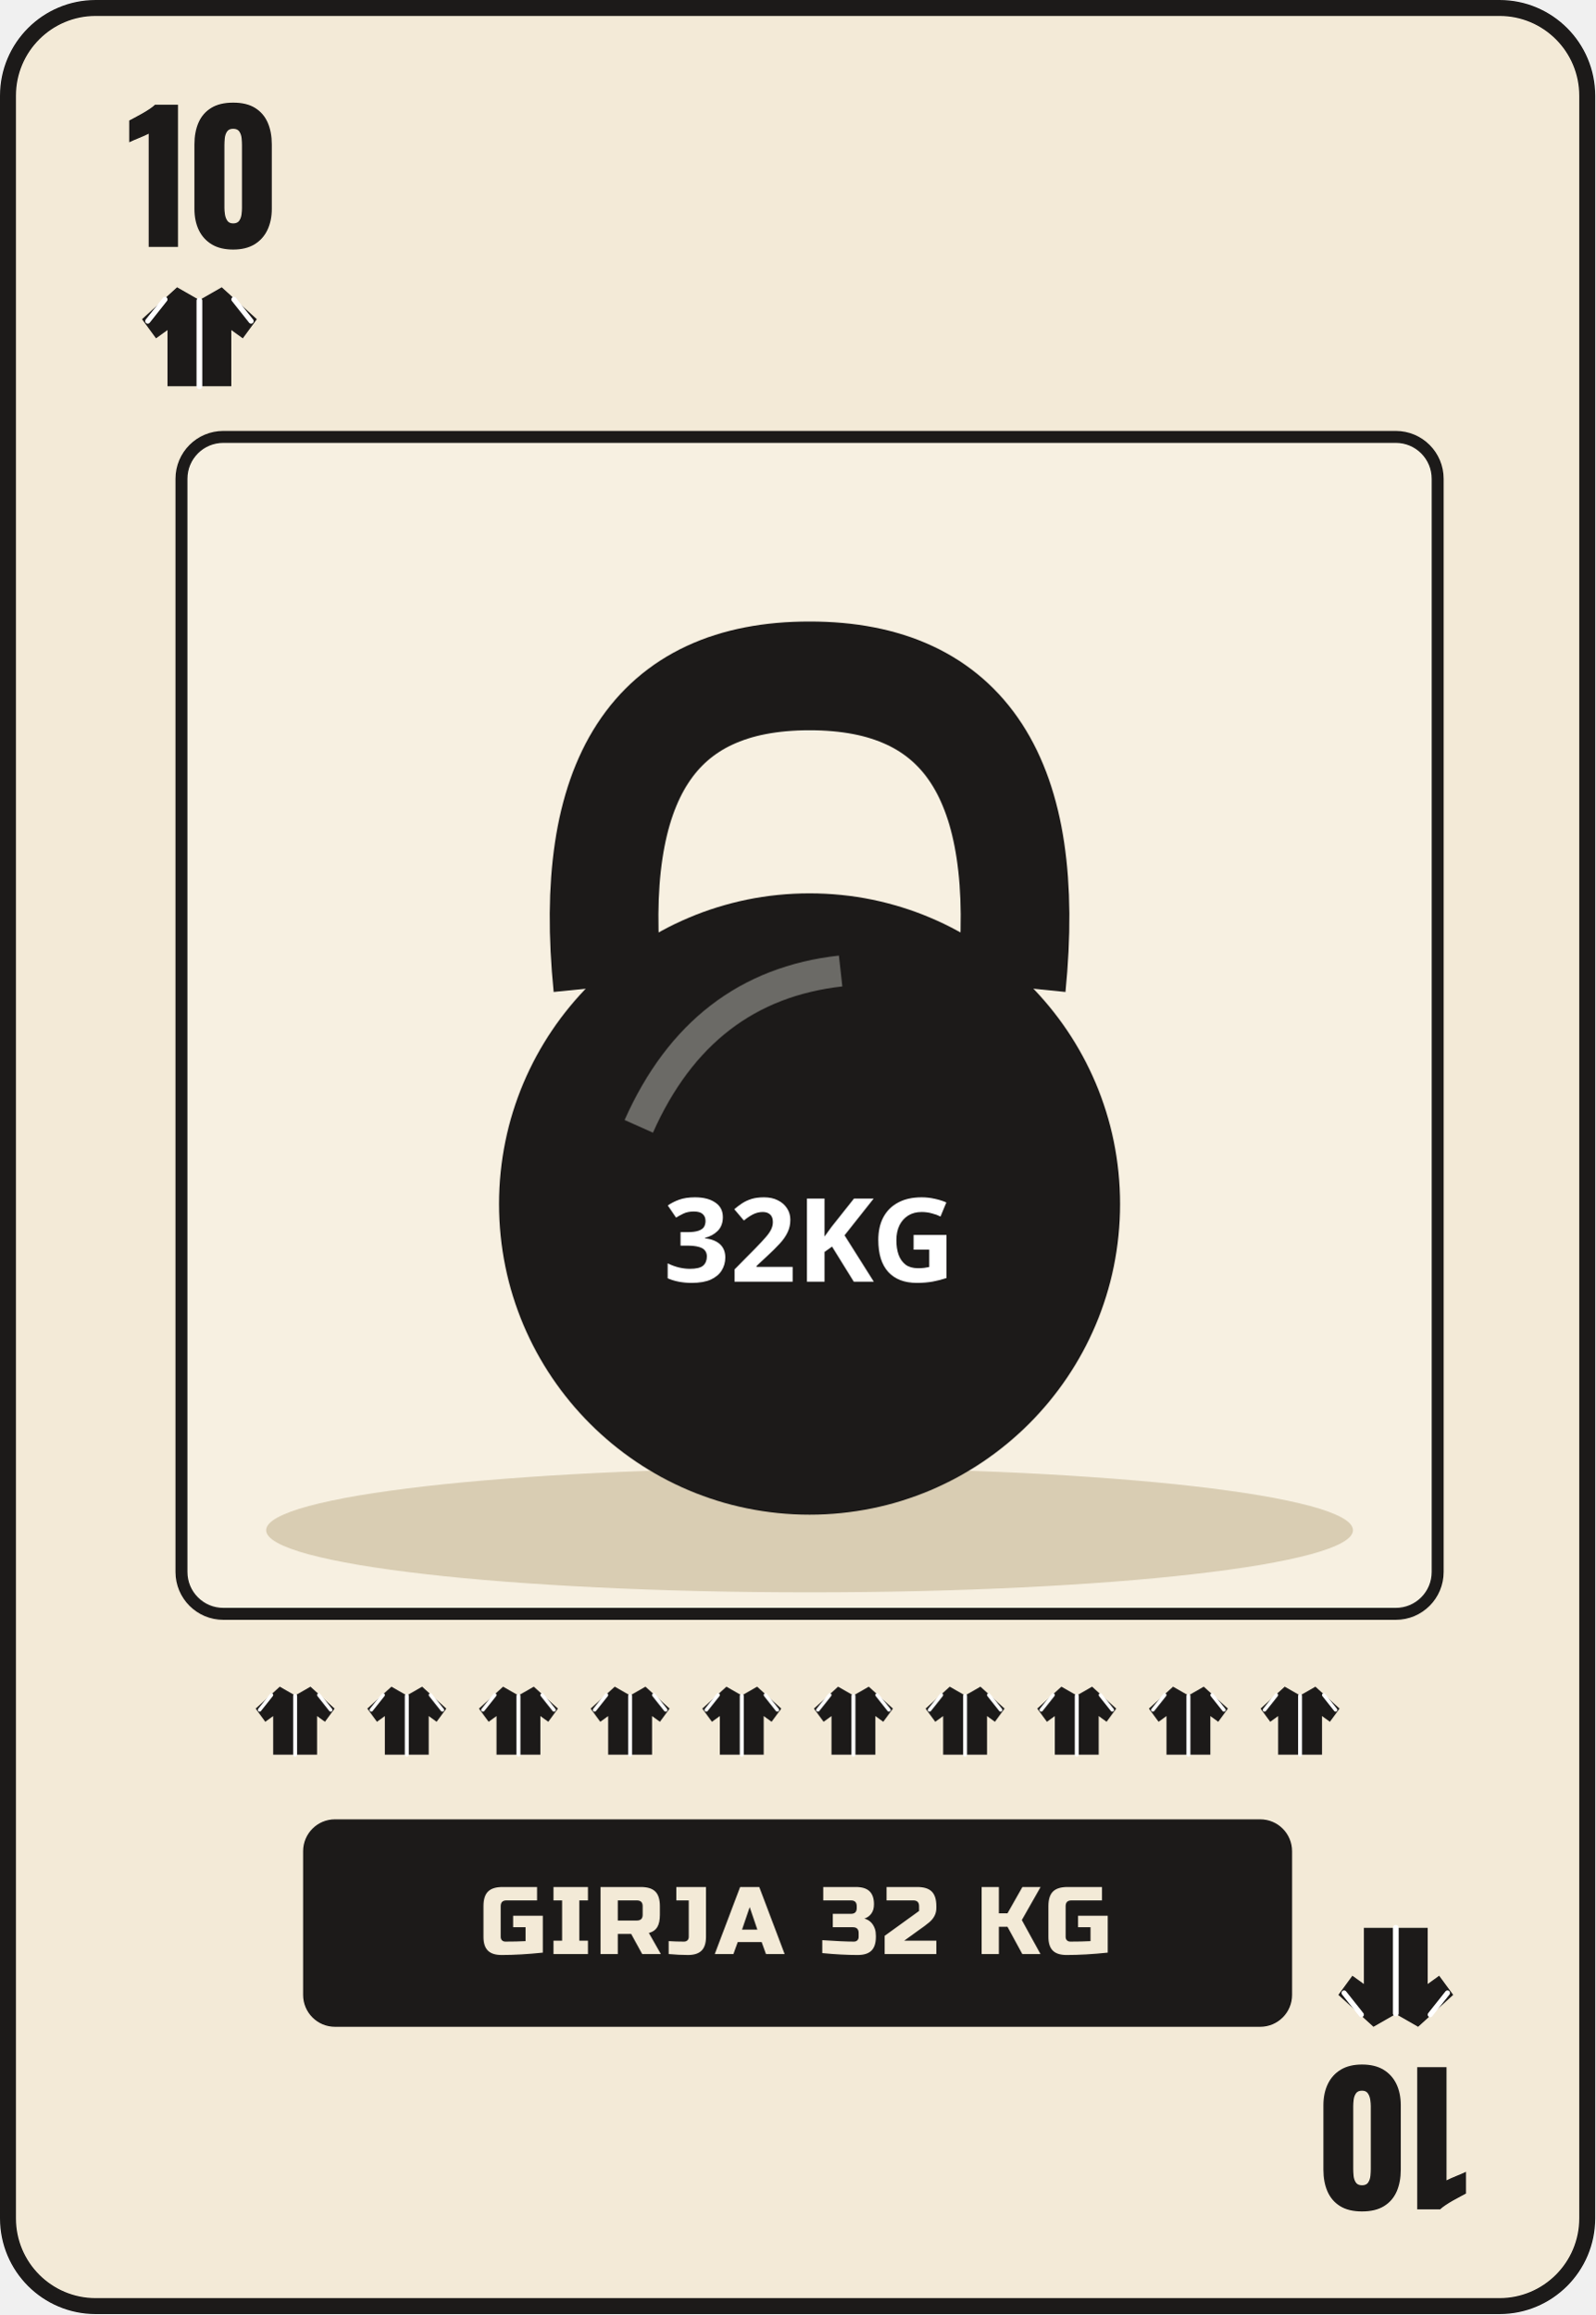
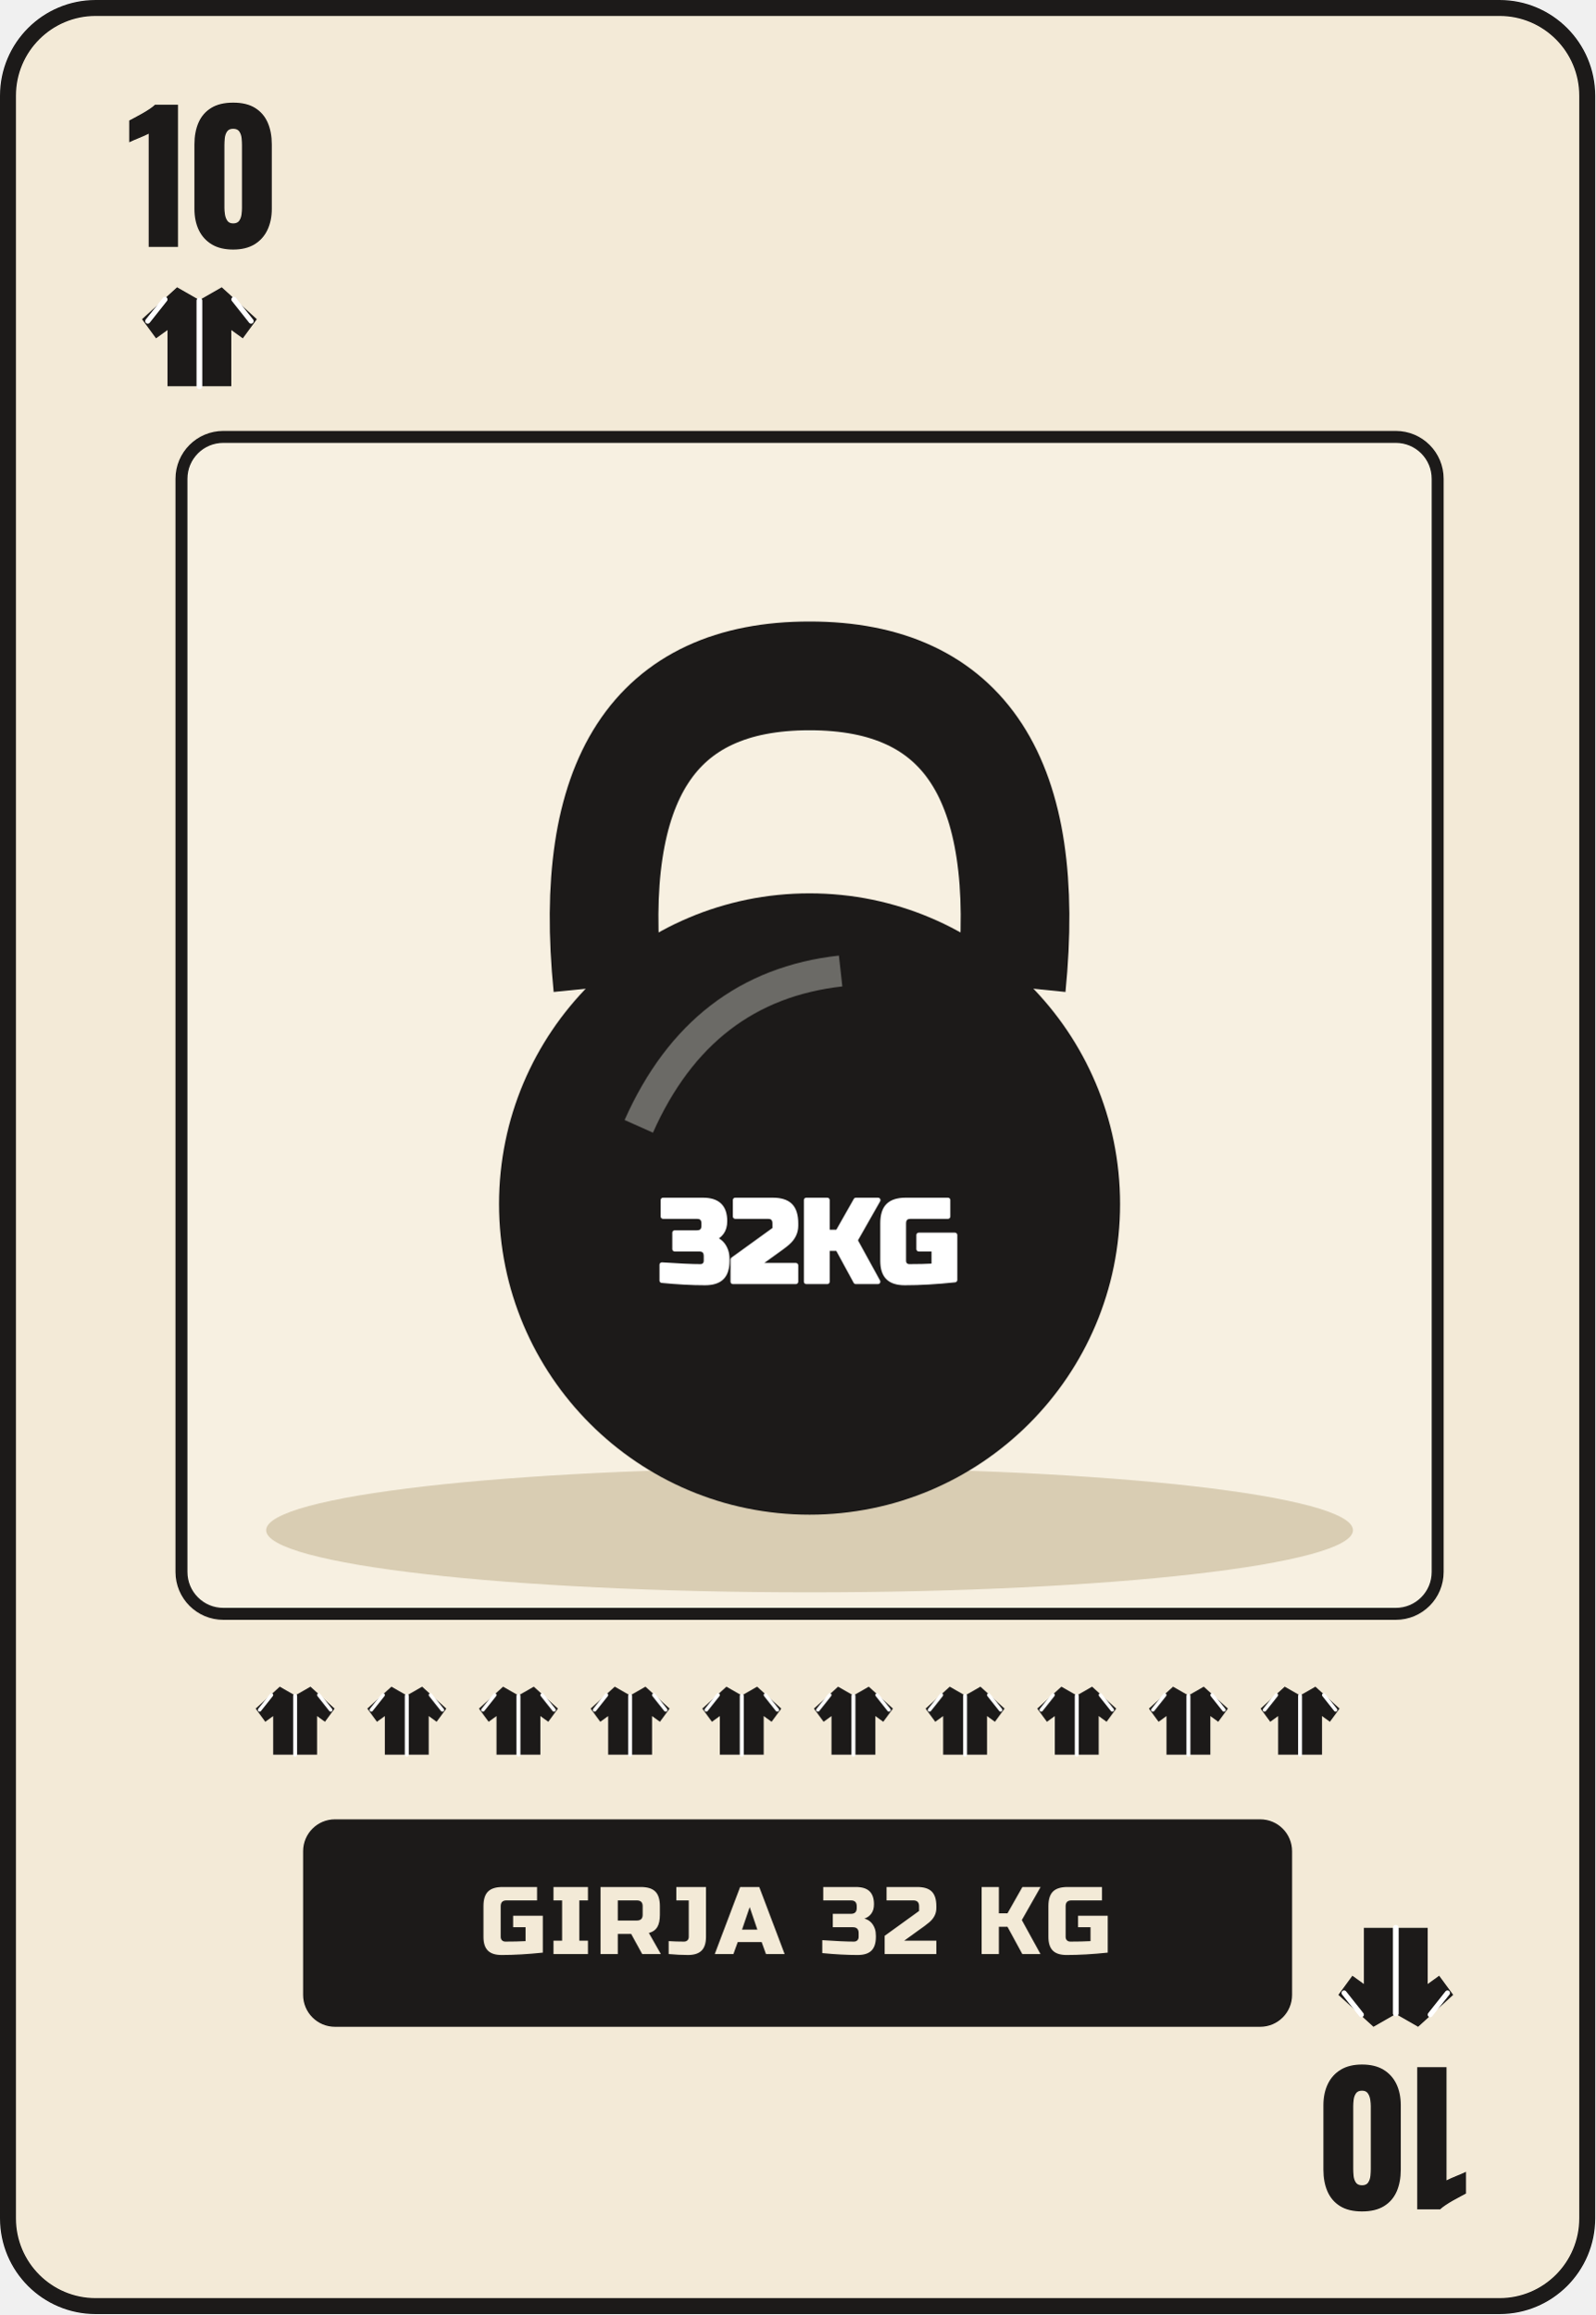
<svg xmlns="http://www.w3.org/2000/svg" viewBox="0 0 200 290" width="200" height="290" role="img" aria-label="Trainingspak 10: Girja 32 kg">
  <defs>
    <clipPath id="k">
      <rect x="2" y="2" width="196" height="286" rx="10" />
    </clipPath>
    <clipPath id="i">
      <rect x="23.5" y="55.5" width="156" height="146" rx="4.5" />
    </clipPath>
  </defs>
  <rect x="1" y="1" width="198" height="288" rx="11" fill="#F3EAD7" stroke="#1C1A19" stroke-width="2" />
  <g clip-path="url(#k)">
    <g>
      <path fill="#1C1A19" d="M18.641 30.944V16.754Q18.399 16.886 18.091 17.018Q17.783 17.15 17.442 17.293Q17.101 17.436 16.782 17.568Q16.463 17.7 16.199 17.832V15.104Q16.441 14.972 16.881 14.741Q17.321 14.51 17.827 14.224Q18.333 13.938 18.773 13.641Q19.213 13.344 19.433 13.124H22.315V30.944ZM29.235 31.274Q27.629 31.274 26.551 30.625Q25.473 29.976 24.923 28.832Q24.373 27.688 24.373 26.17V18.096Q24.373 16.534 24.89 15.357Q25.407 14.18 26.485 13.52Q27.563 12.86 29.235 12.86Q30.907 12.86 31.974 13.52Q33.041 14.18 33.558 15.357Q34.075 16.534 34.075 18.096V26.17Q34.075 27.666 33.525 28.821Q32.975 29.976 31.897 30.625Q30.819 31.274 29.235 31.274ZM29.235 27.996Q29.763 27.996 29.994 27.655Q30.225 27.314 30.28 26.863Q30.335 26.412 30.335 26.082V18.184Q30.335 17.81 30.291 17.337Q30.247 16.864 30.016 16.501Q29.785 16.138 29.235 16.138Q28.685 16.138 28.454 16.501Q28.223 16.864 28.179 17.337Q28.135 17.81 28.135 18.184V26.082Q28.135 26.412 28.201 26.863Q28.267 27.314 28.498 27.655Q28.729 27.996 29.235 27.996Z" />
      <svg x="17" y="34" width="16" height="16" viewBox="0 0 20 20">
        <path d="M6.5 2.5 L10 4.5 L13.5 2.5 L19 7.5 L16.8 10.5 L15 9.2 L15 18 L5 18 L5 9.2 L3.2 10.5 L1 7.5 Z" fill="#1C1A19" />
        <line x1="10" y1="4.6" x2="10" y2="18" stroke="#FFFFFF" stroke-width="0.9" stroke-linecap="round" />
        <line x1="15.4" y1="4.4" x2="18.1" y2="7.8" stroke="#FFFFFF" stroke-width="0.8" stroke-linecap="round" />
        <line x1="4.6" y1="4.4" x2="1.9" y2="7.8" stroke="#FFFFFF" stroke-width="0.8" stroke-linecap="round" />
      </svg>
    </g>
    <g transform="rotate(180 175 260) translate(150 230)">
      <path fill="#1C1A19" d="M18.641 30.944V16.754Q18.399 16.886 18.091 17.018Q17.783 17.15 17.442 17.293Q17.101 17.436 16.782 17.568Q16.463 17.7 16.199 17.832V15.104Q16.441 14.972 16.881 14.741Q17.321 14.51 17.827 14.224Q18.333 13.938 18.773 13.641Q19.213 13.344 19.433 13.124H22.315V30.944ZM29.235 31.274Q27.629 31.274 26.551 30.625Q25.473 29.976 24.923 28.832Q24.373 27.688 24.373 26.17V18.096Q24.373 16.534 24.89 15.357Q25.407 14.18 26.485 13.52Q27.563 12.86 29.235 12.86Q30.907 12.86 31.974 13.52Q33.041 14.18 33.558 15.357Q34.075 16.534 34.075 18.096V26.17Q34.075 27.666 33.525 28.821Q32.975 29.976 31.897 30.625Q30.819 31.274 29.235 31.274ZM29.235 27.996Q29.763 27.996 29.994 27.655Q30.225 27.314 30.28 26.863Q30.335 26.412 30.335 26.082V18.184Q30.335 17.81 30.291 17.337Q30.247 16.864 30.016 16.501Q29.785 16.138 29.235 16.138Q28.685 16.138 28.454 16.501Q28.223 16.864 28.179 17.337Q28.135 17.81 28.135 18.184V26.082Q28.135 26.412 28.201 26.863Q28.267 27.314 28.498 27.655Q28.729 27.996 29.235 27.996Z" />
      <svg x="17" y="34" width="16" height="16" viewBox="0 0 20 20">
        <path d="M6.5 2.5 L10 4.5 L13.5 2.5 L19 7.5 L16.8 10.5 L15 9.2 L15 18 L5 18 L5 9.2 L3.2 10.5 L1 7.5 Z" fill="#1C1A19" />
        <line x1="10" y1="4.6" x2="10" y2="18" stroke="#FFFFFF" stroke-width="0.9" stroke-linecap="round" />
        <line x1="15.4" y1="4.4" x2="18.1" y2="7.8" stroke="#FFFFFF" stroke-width="0.8" stroke-linecap="round" />
        <line x1="4.6" y1="4.4" x2="1.9" y2="7.8" stroke="#FFFFFF" stroke-width="0.8" stroke-linecap="round" />
      </svg>
    </g>
    <rect x="22.75" y="54.75" width="157.5" height="147.5" rx="5.25" fill="#F7F0E1" stroke="#1C1A19" stroke-width="1.5" />
    <g clip-path="url(#i)">
      <svg x="23.5" y="55.5" width="156" height="146" viewBox="0 0 160 150">
        <ellipse cx="80" cy="140" rx="70" ry="8" fill="#D9CDB3" />
        <path d="M54 70 Q50 30 80 30 Q110 30 106 70" fill="none" stroke="#1C1A19" stroke-width="14" />
        <circle cx="80" cy="98" r="40" fill="#1C1A19" />
        <path d="M58 88 Q66 70 84 68" fill="none" stroke="#6B6A66" stroke-width="4" />
-         <text x="80" y="108" font-size="15" fill="#FFFFFF" font-family="'Russo One', sans-serif" font-weight="700" text-anchor="middle">32KG</text>
+         <path fill="#FFFFFF" stroke="#FFFFFF" stroke-width="0.625" stroke-linejoin="round" d="M66.53 108.15Q64.025 108.15 60.98 107.85V105.825Q64.295 106.05 65.93 106.05Q66.275 106.05 66.478 105.847Q66.68 105.645 66.68 105.3V104.7Q66.68 103.8 65.78 103.8H62.63V101.7H65.48Q66.38 101.7 66.38 100.8V100.5Q66.38 99.6 65.48 99.6H61.13V97.5H66.23Q67.7 97.5 68.39 98.168Q69.08 98.835 69.08 100.2Q69.08 101.1 68.667 101.662Q68.255 102.225 67.58 102.45Q68.795 102.78 69.23 104.07Q69.38 104.535 69.38 105.15V105.3Q69.38 106.77 68.69 107.46Q68.0 108.15 66.53 108.15ZM78.23 100.8Q78.23 102.075 77.15 103.005Q76.82 103.29 76.43 103.575L73.205 105.9H78.23V108.0H70.13V105.15L75.53 101.25V100.5Q75.53 99.6 74.63 99.6H70.43V97.5H75.23Q76.805 97.5 77.517 98.213Q78.23 98.925 78.23 100.5ZM82.28 108.0H79.58V97.5H82.28V101.625H83.63L85.97 97.5H88.82L85.88 102.675L88.805 108.0H85.955L83.63 103.725H82.28ZM98.72 107.775Q95.21 108.15 92.27 108.15Q90.8 108.15 90.11 107.46Q89.42 106.77 89.42 105.3V100.5Q89.42 98.925 90.132 98.213Q90.845 97.5 92.42 97.5H97.82V99.6H93.02Q92.12 99.6 92.12 100.5V105.3Q92.12 105.645 92.322 105.847Q92.525 106.05 92.87 106.05Q94.595 106.05 96.02 105.975V103.8H94.07V102.0H98.72Z" />
      </svg>
    </g>
    <svg x="31.5" y="210" width="11" height="11" viewBox="0 0 20 20">
      <path d="M6.5 2.5 L10 4.5 L13.5 2.5 L19 7.5 L16.8 10.5 L15 9.2 L15 18 L5 18 L5 9.2 L3.2 10.5 L1 7.5 Z" fill="#1C1A19" />
      <line x1="10" y1="4.6" x2="10" y2="18" stroke="#FFFFFF" stroke-width="0.9" stroke-linecap="round" />
      <line x1="15.4" y1="4.4" x2="18.1" y2="7.8" stroke="#FFFFFF" stroke-width="0.8" stroke-linecap="round" />
      <line x1="4.6" y1="4.4" x2="1.9" y2="7.8" stroke="#FFFFFF" stroke-width="0.8" stroke-linecap="round" />
    </svg>
    <svg x="45.5" y="210" width="11" height="11" viewBox="0 0 20 20">
      <path d="M6.5 2.5 L10 4.5 L13.5 2.5 L19 7.5 L16.8 10.5 L15 9.2 L15 18 L5 18 L5 9.2 L3.2 10.5 L1 7.5 Z" fill="#1C1A19" />
      <line x1="10" y1="4.6" x2="10" y2="18" stroke="#FFFFFF" stroke-width="0.9" stroke-linecap="round" />
      <line x1="15.4" y1="4.4" x2="18.1" y2="7.8" stroke="#FFFFFF" stroke-width="0.8" stroke-linecap="round" />
      <line x1="4.6" y1="4.4" x2="1.9" y2="7.8" stroke="#FFFFFF" stroke-width="0.8" stroke-linecap="round" />
    </svg>
    <svg x="59.5" y="210" width="11" height="11" viewBox="0 0 20 20">
      <path d="M6.5 2.5 L10 4.5 L13.5 2.5 L19 7.5 L16.8 10.5 L15 9.2 L15 18 L5 18 L5 9.2 L3.2 10.5 L1 7.5 Z" fill="#1C1A19" />
      <line x1="10" y1="4.6" x2="10" y2="18" stroke="#FFFFFF" stroke-width="0.9" stroke-linecap="round" />
      <line x1="15.4" y1="4.4" x2="18.1" y2="7.8" stroke="#FFFFFF" stroke-width="0.8" stroke-linecap="round" />
      <line x1="4.6" y1="4.4" x2="1.9" y2="7.8" stroke="#FFFFFF" stroke-width="0.8" stroke-linecap="round" />
    </svg>
    <svg x="73.5" y="210" width="11" height="11" viewBox="0 0 20 20">
      <path d="M6.5 2.5 L10 4.5 L13.5 2.5 L19 7.5 L16.8 10.5 L15 9.2 L15 18 L5 18 L5 9.2 L3.2 10.5 L1 7.5 Z" fill="#1C1A19" />
      <line x1="10" y1="4.6" x2="10" y2="18" stroke="#FFFFFF" stroke-width="0.9" stroke-linecap="round" />
      <line x1="15.4" y1="4.4" x2="18.1" y2="7.8" stroke="#FFFFFF" stroke-width="0.8" stroke-linecap="round" />
      <line x1="4.6" y1="4.4" x2="1.9" y2="7.8" stroke="#FFFFFF" stroke-width="0.8" stroke-linecap="round" />
    </svg>
    <svg x="87.5" y="210" width="11" height="11" viewBox="0 0 20 20">
      <path d="M6.5 2.5 L10 4.5 L13.5 2.5 L19 7.5 L16.8 10.5 L15 9.2 L15 18 L5 18 L5 9.2 L3.2 10.5 L1 7.5 Z" fill="#1C1A19" />
      <line x1="10" y1="4.6" x2="10" y2="18" stroke="#FFFFFF" stroke-width="0.9" stroke-linecap="round" />
      <line x1="15.4" y1="4.4" x2="18.1" y2="7.8" stroke="#FFFFFF" stroke-width="0.8" stroke-linecap="round" />
      <line x1="4.6" y1="4.4" x2="1.9" y2="7.8" stroke="#FFFFFF" stroke-width="0.8" stroke-linecap="round" />
    </svg>
    <svg x="101.5" y="210" width="11" height="11" viewBox="0 0 20 20">
      <path d="M6.5 2.5 L10 4.5 L13.5 2.5 L19 7.5 L16.8 10.5 L15 9.2 L15 18 L5 18 L5 9.2 L3.2 10.5 L1 7.5 Z" fill="#1C1A19" />
      <line x1="10" y1="4.6" x2="10" y2="18" stroke="#FFFFFF" stroke-width="0.9" stroke-linecap="round" />
      <line x1="15.4" y1="4.4" x2="18.1" y2="7.8" stroke="#FFFFFF" stroke-width="0.8" stroke-linecap="round" />
      <line x1="4.6" y1="4.4" x2="1.9" y2="7.8" stroke="#FFFFFF" stroke-width="0.8" stroke-linecap="round" />
    </svg>
    <svg x="115.5" y="210" width="11" height="11" viewBox="0 0 20 20">
      <path d="M6.5 2.5 L10 4.5 L13.5 2.5 L19 7.5 L16.8 10.5 L15 9.2 L15 18 L5 18 L5 9.2 L3.2 10.5 L1 7.5 Z" fill="#1C1A19" />
      <line x1="10" y1="4.6" x2="10" y2="18" stroke="#FFFFFF" stroke-width="0.9" stroke-linecap="round" />
      <line x1="15.4" y1="4.4" x2="18.1" y2="7.8" stroke="#FFFFFF" stroke-width="0.8" stroke-linecap="round" />
      <line x1="4.6" y1="4.4" x2="1.9" y2="7.8" stroke="#FFFFFF" stroke-width="0.8" stroke-linecap="round" />
    </svg>
    <svg x="129.5" y="210" width="11" height="11" viewBox="0 0 20 20">
      <path d="M6.5 2.5 L10 4.5 L13.5 2.5 L19 7.5 L16.8 10.5 L15 9.2 L15 18 L5 18 L5 9.2 L3.2 10.5 L1 7.5 Z" fill="#1C1A19" />
      <line x1="10" y1="4.6" x2="10" y2="18" stroke="#FFFFFF" stroke-width="0.9" stroke-linecap="round" />
      <line x1="15.4" y1="4.4" x2="18.1" y2="7.8" stroke="#FFFFFF" stroke-width="0.8" stroke-linecap="round" />
      <line x1="4.6" y1="4.4" x2="1.9" y2="7.8" stroke="#FFFFFF" stroke-width="0.8" stroke-linecap="round" />
    </svg>
    <svg x="143.5" y="210" width="11" height="11" viewBox="0 0 20 20">
      <path d="M6.5 2.5 L10 4.5 L13.5 2.5 L19 7.5 L16.8 10.5 L15 9.2 L15 18 L5 18 L5 9.2 L3.2 10.5 L1 7.5 Z" fill="#1C1A19" />
      <line x1="10" y1="4.6" x2="10" y2="18" stroke="#FFFFFF" stroke-width="0.9" stroke-linecap="round" />
      <line x1="15.4" y1="4.4" x2="18.1" y2="7.8" stroke="#FFFFFF" stroke-width="0.8" stroke-linecap="round" />
      <line x1="4.6" y1="4.4" x2="1.9" y2="7.8" stroke="#FFFFFF" stroke-width="0.8" stroke-linecap="round" />
    </svg>
    <svg x="157.5" y="210" width="11" height="11" viewBox="0 0 20 20">
      <path d="M6.5 2.5 L10 4.5 L13.5 2.5 L19 7.5 L16.8 10.5 L15 9.2 L15 18 L5 18 L5 9.2 L3.2 10.5 L1 7.5 Z" fill="#1C1A19" />
      <line x1="10" y1="4.6" x2="10" y2="18" stroke="#FFFFFF" stroke-width="0.9" stroke-linecap="round" />
      <line x1="15.4" y1="4.4" x2="18.1" y2="7.8" stroke="#FFFFFF" stroke-width="0.8" stroke-linecap="round" />
      <line x1="4.6" y1="4.4" x2="1.9" y2="7.8" stroke="#FFFFFF" stroke-width="0.8" stroke-linecap="round" />
    </svg>
    <rect x="38" y="228" width="124" height="26" rx="4" fill="#1C1A19" />
    <path fill="#F3EAD7" d="M68.054 244.702Q65.246 245.002 62.894 245.002Q61.718 245.002 61.166 244.45Q60.614 243.898 60.614 242.722V238.882Q60.614 237.622 61.184 237.052Q61.754 236.482 63.014 236.482H67.334V238.162H63.494Q62.774 238.162 62.774 238.882V242.722Q62.774 242.998 62.936 243.16Q63.098 243.322 63.374 243.322Q64.754 243.322 65.894 243.262V241.522H64.334V240.082H68.054ZM73.714 244.882H69.394V243.202H70.474V238.162H69.394V236.482H73.714V238.162H72.634V243.202H73.714ZM75.294 236.482H80.334Q81.594 236.482 82.164 237.052Q82.734 237.622 82.734 238.882V239.962Q82.734 240.958 82.404 241.51Q82.074 242.062 81.354 242.242L82.854 244.882H80.514L79.134 242.362H77.454V244.882H75.294ZM80.574 238.882Q80.574 238.162 79.854 238.162H77.454V240.682H79.854Q80.574 240.682 80.574 239.962ZM83.834 244.882V243.262Q84.77 243.322 85.754 243.322Q86.03 243.322 86.192 243.16Q86.354 242.998 86.354 242.722V238.162H84.794V236.482H88.514V242.722Q88.514 243.898 87.962 244.45Q87.41 245.002 86.264 245.002Q85.118 245.002 83.834 244.882ZM91.954 244.882H89.614L92.794 236.482H95.194L98.374 244.882H96.034L95.494 243.382H92.494ZM93.034 241.822H94.954L93.994 239.002ZM107.534 245.002Q105.53 245.002 103.094 244.762V243.142Q105.746 243.322 107.054 243.322Q107.33 243.322 107.492 243.16Q107.654 242.998 107.654 242.722V242.242Q107.654 241.522 106.934 241.522H104.414V239.842H106.694Q107.414 239.842 107.414 239.122V238.882Q107.414 238.162 106.694 238.162H103.214V236.482H107.294Q108.47 236.482 109.022 237.016Q109.574 237.55 109.574 238.642Q109.574 239.362 109.244 239.812Q108.914 240.262 108.374 240.442Q109.346 240.706 109.694 241.738Q109.814 242.11 109.814 242.602V242.722Q109.814 243.898 109.262 244.45Q108.71 245.002 107.534 245.002ZM117.394 239.122Q117.394 240.142 116.53 240.886Q116.266 241.114 115.954 241.342L113.374 243.202H117.394V244.882H110.914V242.602L115.234 239.482V238.882Q115.234 238.162 114.514 238.162H111.154V236.482H114.994Q116.254 236.482 116.824 237.052Q117.394 237.622 117.394 238.882ZM125.234 244.882H123.074V236.482H125.234V239.782H126.314L128.186 236.482H130.466L128.114 240.622L130.454 244.882H128.174L126.314 241.462H125.234ZM138.886 244.702Q136.078 245.002 133.726 245.002Q132.55 245.002 131.998 244.45Q131.446 243.898 131.446 242.722V238.882Q131.446 237.622 132.016 237.052Q132.586 236.482 133.846 236.482H138.166V238.162H134.326Q133.606 238.162 133.606 238.882V242.722Q133.606 242.998 133.768 243.16Q133.93 243.322 134.206 243.322Q135.586 243.322 136.726 243.262V241.522H135.166V240.082H138.886Z" />
  </g>
</svg>
